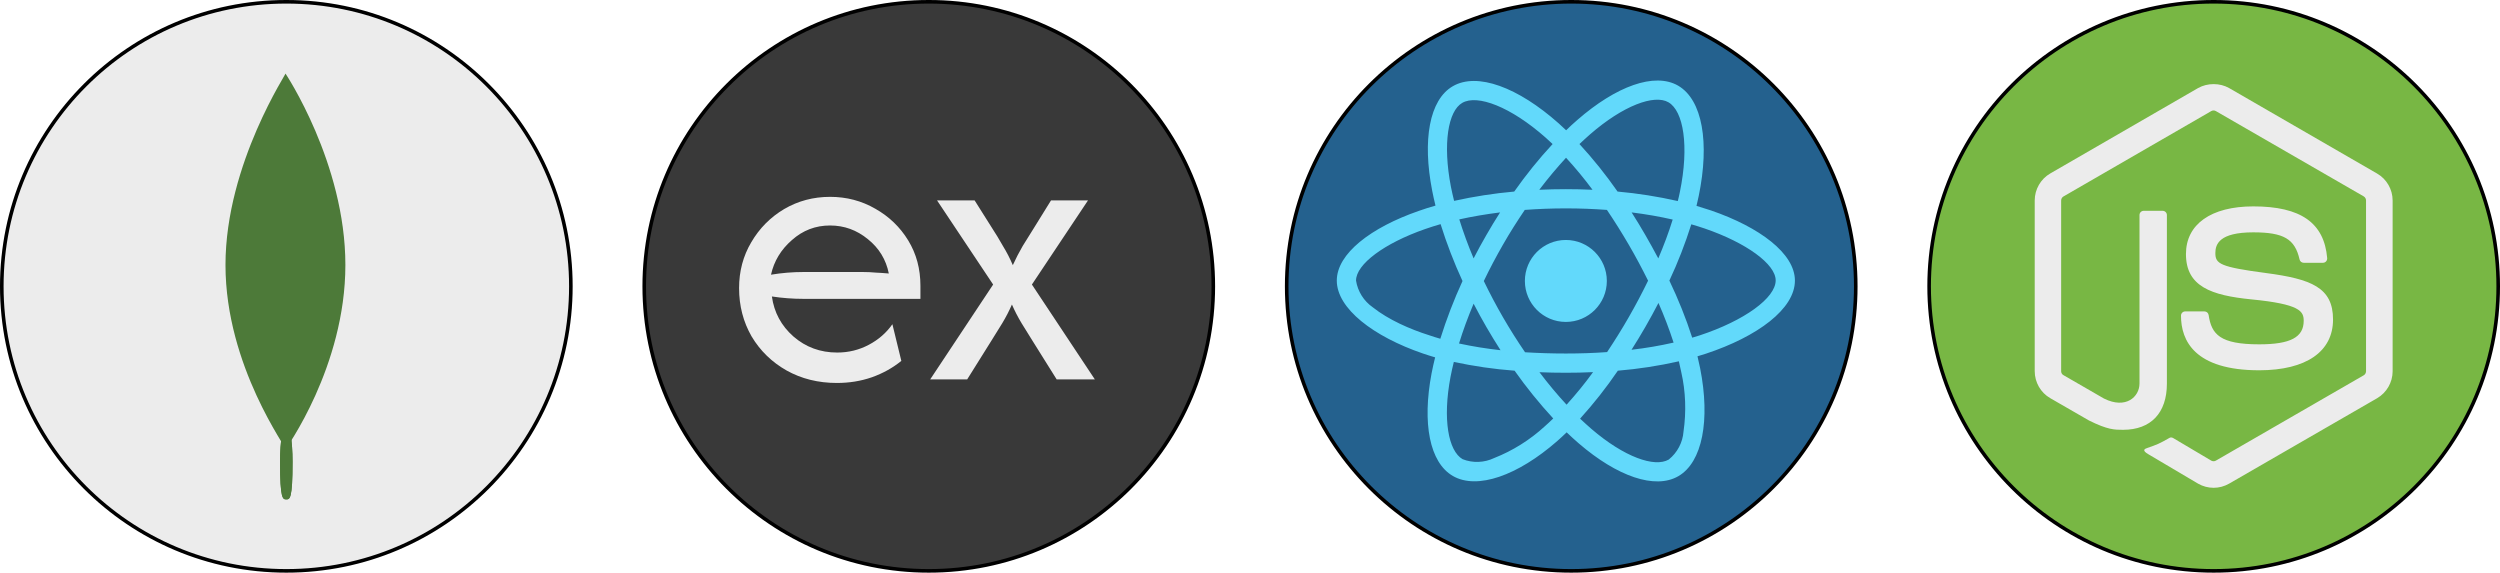
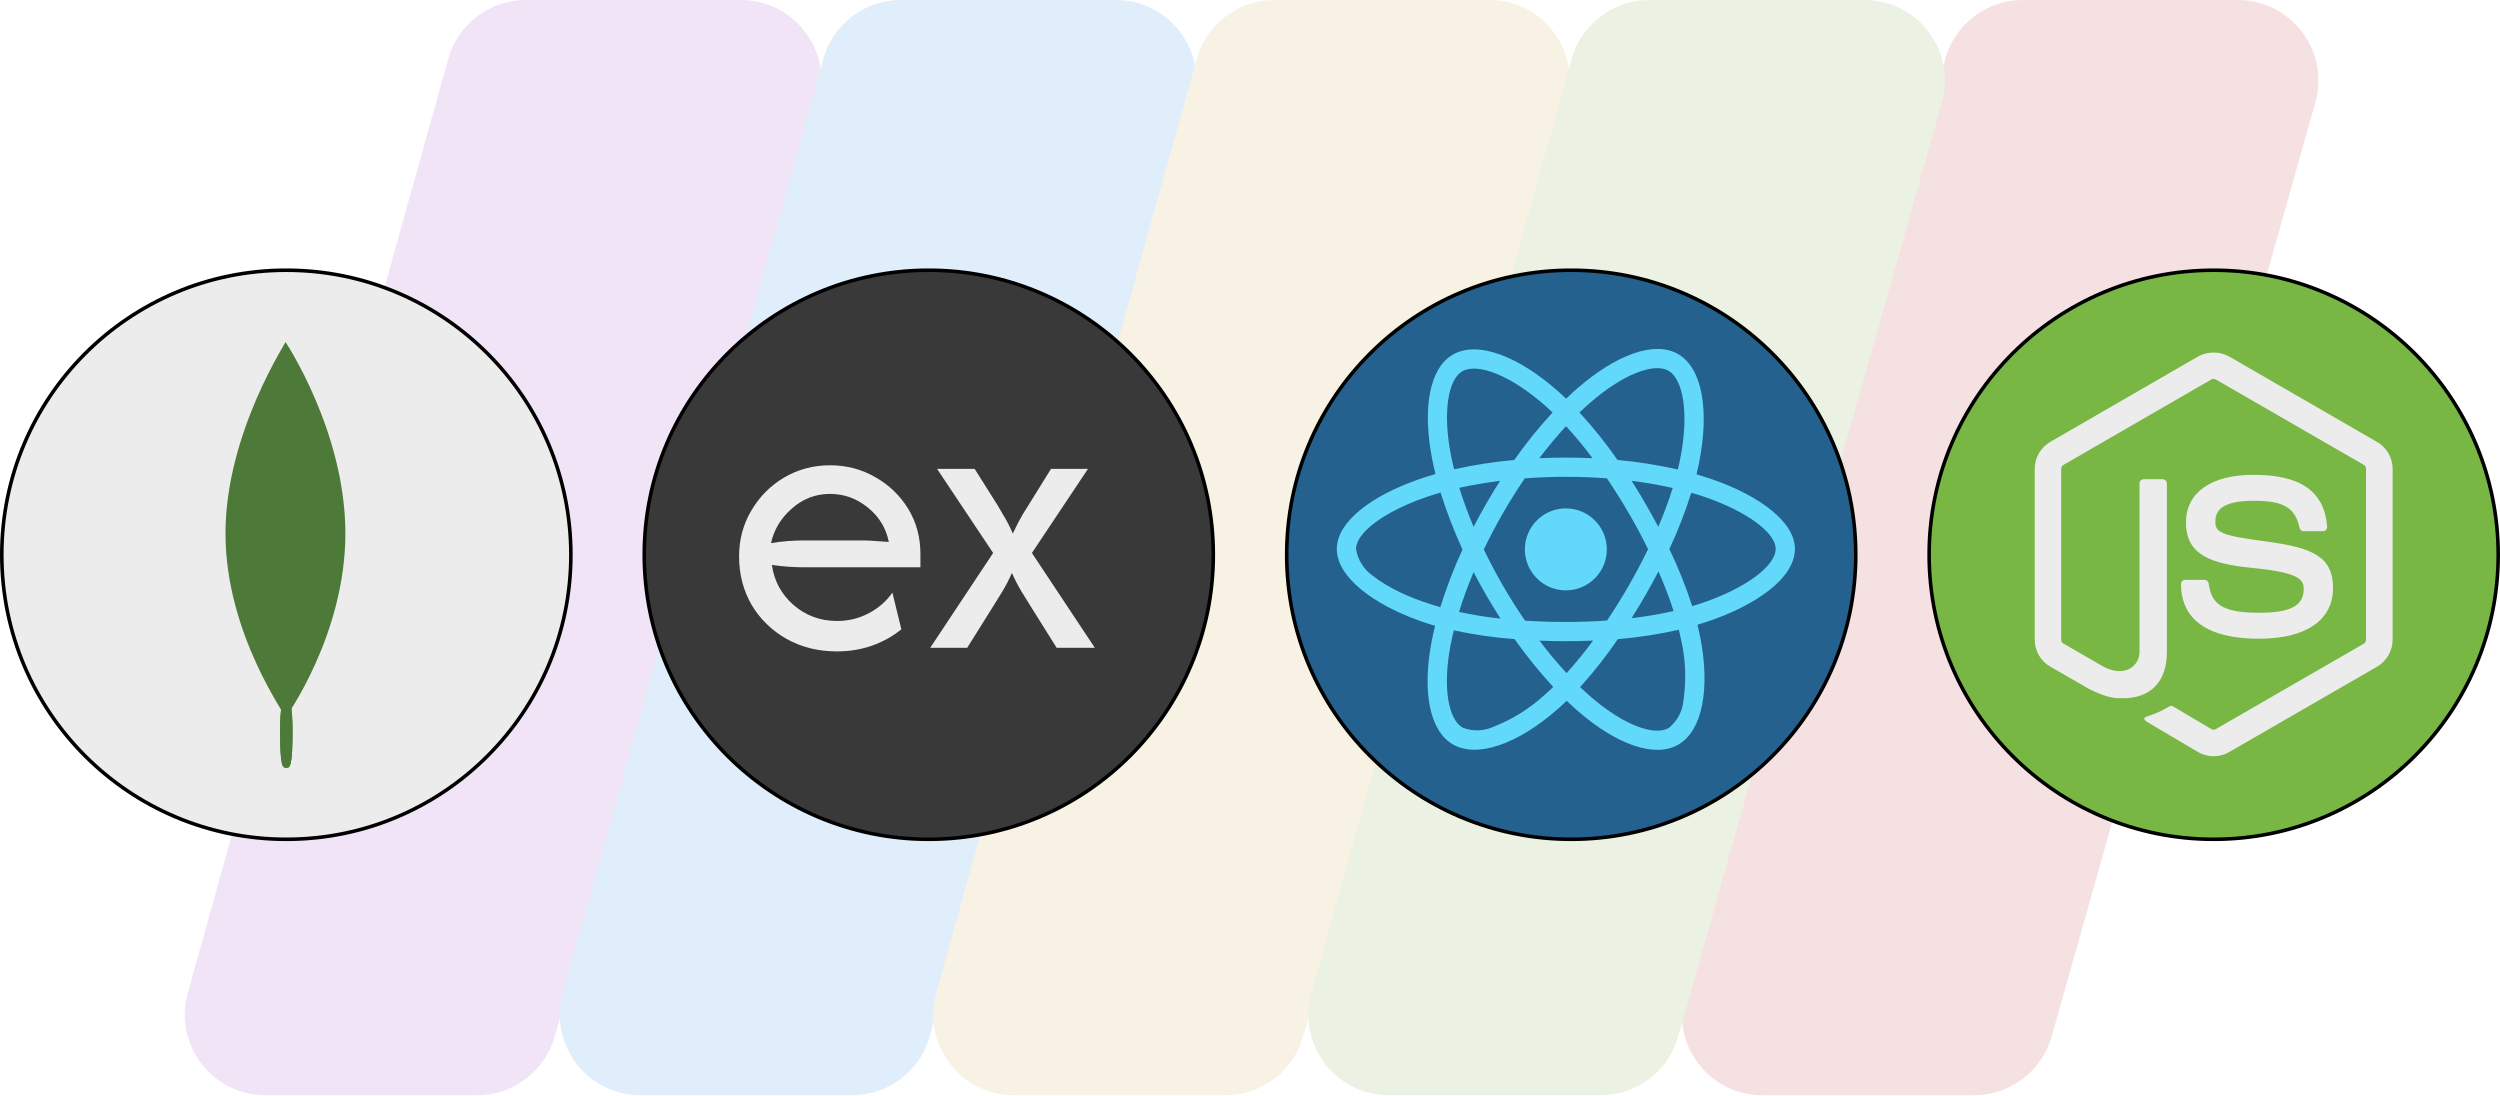
- <svg xmlns="http://www.w3.org/2000/svg" width="1397" height="320" viewBox="0 0 1397 320" fill="none">
-   <circle cx="519" cy="160" r="159" fill="#393939" stroke="black" stroke-width="2" />
-   <path d="M467.667 214C457.222 214 447.833 211.667 439.5 207C431.278 202.333 424.778 196 420 188C415.333 179.889 413 170.889 413 161C413 151.556 415.278 143 419.833 135.333C424.389 127.556 430.5 121.389 438.167 116.833C445.944 112.278 454.5 110 463.833 110C473.056 110 481.5 112.222 489.167 116.667C496.833 121 502.944 126.889 507.5 134.333C512.056 141.778 514.333 150.222 514.333 159.667V167H449C446.111 167 443.167 166.889 440.167 166.667C437.167 166.444 434.222 166.111 431.333 165.667C432.556 174.556 436.556 182 443.333 188C450.222 194 458.389 197 467.833 197C474.167 197 480.056 195.556 485.5 192.667C490.944 189.778 495.333 185.944 498.667 181.167L503.667 201.667C498.889 205.556 493.389 208.611 487.167 210.833C481.056 212.944 474.556 214 467.667 214ZM430.833 153.5C436.833 152.5 442.889 152 449 152H482.167C484.611 152 487 152.111 489.333 152.333C491.778 152.444 494.222 152.611 496.667 152.833C495.111 145.056 491.222 138.667 485 133.667C478.778 128.556 471.722 126 463.833 126C455.722 126 448.611 128.722 442.5 134.167C436.389 139.5 432.5 145.944 430.833 153.5ZM519.797 212L554.964 159L523.63 112H544.63L554.297 127.333C556.408 130.556 558.464 133.944 560.464 137.5C562.575 140.944 564.408 144.5 565.964 148.167C567.63 144.5 569.464 140.944 571.464 137.5C573.575 134.056 575.686 130.667 577.797 127.333L587.297 112H607.964L576.63 159L611.797 212H590.464L576.797 190.167C574.797 186.944 572.797 183.722 570.797 180.5C568.797 177.167 567.019 173.722 565.464 170.167C563.908 173.722 562.13 177.167 560.13 180.5C558.13 183.722 556.13 186.944 554.13 190.167L540.464 212H519.797Z" fill="#ECECEC" />
-   <circle cx="1237" cy="160" r="159" fill="#78B744" stroke="black" stroke-width="2" />
-   <path d="M1236.96 272.582C1233.96 272.582 1230.91 271.776 1228.27 270.254L1200.65 253.916C1196.53 251.588 1198.55 250.783 1199.89 250.335C1205.4 248.41 1206.52 248.007 1212.38 244.65C1213.01 244.292 1213.81 244.426 1214.44 244.829L1235.66 257.408C1236.42 257.855 1237.49 257.855 1238.21 257.408L1320.89 209.69C1321.65 209.243 1322.14 208.347 1322.14 207.452V112.018C1322.14 111.078 1321.65 110.227 1320.84 109.735L1238.21 62.063C1237.45 61.615 1236.42 61.615 1235.66 62.063L1153.07 109.78C1152.26 110.227 1151.77 111.123 1151.77 112.063V207.452C1151.77 208.347 1152.26 209.243 1153.07 209.646L1175.72 222.716C1188.03 228.849 1195.55 221.642 1195.55 214.346V120.165C1195.55 118.822 1196.62 117.792 1197.97 117.792H1208.44C1209.74 117.792 1210.86 118.822 1210.86 120.165V214.39C1210.86 230.774 1201.91 240.174 1186.37 240.174C1181.58 240.174 1177.82 240.174 1167.35 234.981L1145.68 222.493C1140.31 219.404 1137 213.63 1137 207.407V112.018C1137 105.841 1140.31 100.022 1145.68 96.933L1228.27 49.216C1233.51 46.261 1240.45 46.261 1245.64 49.216L1328.32 96.978C1333.69 100.066 1337 105.841 1337 112.063V207.452C1337 213.63 1333.69 219.404 1328.32 222.537L1245.64 270.254C1243 271.776 1240 272.582 1236.96 272.582ZM1303.7 178.535C1303.7 160.675 1291.61 155.93 1266.23 152.573C1240.54 149.171 1237.94 147.425 1237.94 141.427C1237.94 136.458 1240.13 129.834 1259.16 129.834C1276.12 129.834 1282.39 133.504 1284.99 144.963C1285.21 146.038 1286.19 146.843 1287.31 146.843H1298.06C1298.73 146.843 1299.35 146.575 1299.8 146.082C1300.25 145.59 1300.47 144.919 1300.43 144.247C1298.77 124.507 1285.66 115.33 1259.16 115.33C1235.57 115.33 1221.51 125.268 1221.51 141.964C1221.51 160.048 1235.52 165.062 1258.13 167.3C1285.21 169.941 1287.31 173.925 1287.31 179.252C1287.31 188.473 1279.88 192.412 1262.47 192.412C1240.58 192.412 1235.79 186.906 1234.18 176.029C1234 174.865 1233.02 174.014 1231.81 174.014H1221.11C1219.77 174.014 1218.74 175.089 1218.74 176.387C1218.74 190.308 1226.3 206.915 1262.51 206.915C1288.66 206.87 1303.7 196.53 1303.7 178.535Z" fill="#ECECEC" />
-   <circle cx="878" cy="160" r="159" fill="#24618E" stroke="black" stroke-width="2" />
-   <path d="M956.1 117.594C953.4 116.694 950.7 115.844 948 115.044C948.45 113.194 948.85 111.344 949.25 109.494C955.4 79.694 951.35 55.744 937.7 47.844C924.55 40.294 903.1 48.144 881.4 67.044C879.25 68.894 877.15 70.844 875.15 72.794C873.8 71.494 872.4 70.194 871 68.944C848.25 48.744 825.45 40.244 811.8 48.194C798.7 55.794 794.8 78.344 800.3 106.544C800.85 109.344 801.45 112.094 802.15 114.894C798.95 115.794 795.8 116.794 792.85 117.844C766.15 127.094 747 141.694 747 156.794C747 172.394 767.4 188.044 795.15 197.544C797.4 198.294 799.65 199.044 801.95 199.694C801.2 202.694 800.55 205.644 799.95 208.694C794.7 236.444 798.8 258.444 811.9 265.994C825.4 273.794 848.1 265.794 870.2 246.444C871.95 244.894 873.7 243.294 875.45 241.594C877.65 243.744 879.95 245.794 882.25 247.794C903.65 266.194 924.8 273.644 937.85 266.094C951.35 258.294 955.75 234.644 950.05 205.844C949.6 203.644 949.1 201.394 948.55 199.094C950.15 198.644 951.7 198.144 953.25 197.644C982.1 188.094 1003 172.644 1003 156.794C1003 141.644 983.3 126.944 956.1 117.594ZM888.45 75.144C907.05 58.944 924.4 52.594 932.3 57.144C940.75 61.994 944 81.594 938.7 107.344C938.35 109.044 938 110.694 937.55 112.344C926.45 109.844 915.2 108.044 903.9 107.044C897.4 97.744 890.3 88.844 882.6 80.494C884.55 78.644 886.45 76.894 888.45 75.144ZM830.6 182.744C833.15 187.094 835.75 191.444 838.5 195.694C830.7 194.844 822.95 193.594 815.3 191.944C817.5 184.744 820.25 177.294 823.45 169.694C825.75 174.094 828.1 178.444 830.6 182.744ZM815.45 122.594C822.65 120.994 830.3 119.694 838.25 118.694C835.6 122.844 833 127.094 830.55 131.394C828.1 135.644 825.7 139.994 823.45 144.394C820.3 136.944 817.65 129.644 815.45 122.594ZM829.15 157.044C832.45 150.144 836.05 143.394 839.85 136.744C843.65 130.094 847.75 123.644 852.05 117.294C859.55 116.744 867.2 116.444 875 116.444C882.8 116.444 890.5 116.744 897.95 117.294C902.2 123.594 906.25 130.044 910.1 136.644C913.95 143.244 917.55 149.994 920.95 156.844C917.6 163.744 914 170.544 910.15 177.244C906.35 183.894 902.3 190.344 898.05 196.744C890.6 197.294 882.85 197.544 875 197.544C867.15 197.544 859.55 197.294 852.2 196.844C847.85 190.494 843.75 183.994 839.9 177.344C836.05 170.694 832.5 163.944 829.15 157.044ZM919.45 182.644C922 178.244 924.4 173.794 926.75 169.294C929.95 176.544 932.75 183.894 935.2 191.444C927.45 193.194 919.6 194.544 911.7 195.444C914.4 191.244 916.95 186.944 919.45 182.644ZM926.65 144.394C924.3 139.994 921.9 135.594 919.4 131.294C916.95 127.044 914.4 122.844 911.75 118.694C919.8 119.694 927.5 121.044 934.7 122.694C932.4 130.094 929.7 137.294 926.65 144.394ZM875.1 88.144C880.35 93.844 885.3 99.844 889.9 106.044C880 105.594 870.05 105.594 860.15 106.044C865.05 99.594 870.1 93.594 875.1 88.144ZM817.1 57.494C825.5 52.594 844.15 59.594 863.8 76.994C865.05 78.094 866.3 79.294 867.6 80.494C859.85 88.844 852.7 97.744 846.15 107.044C834.85 108.044 823.65 109.794 812.55 112.244C811.9 109.694 811.35 107.094 810.8 104.494C806.1 80.294 809.2 62.044 817.1 57.494ZM804.85 189.294C802.75 188.694 800.7 188.044 798.65 187.344C788 183.994 775.9 178.694 767.15 171.744C762.1 168.244 758.7 162.844 757.75 156.794C757.75 147.644 773.55 135.944 796.35 127.994C799.2 126.994 802.1 126.094 805 125.244C808.4 136.094 812.5 146.744 817.25 157.044C812.45 167.494 808.3 178.294 804.85 189.294ZM863.15 238.294C854.9 245.844 845.35 251.844 834.95 255.944C829.4 258.594 823 258.844 817.3 256.594C809.35 251.994 806.05 234.344 810.55 210.594C811.1 207.794 811.7 204.994 812.4 202.244C823.6 204.644 834.9 206.294 846.35 207.144C852.95 216.494 860.2 225.444 867.95 233.844C866.35 235.394 864.75 236.894 863.15 238.294ZM875.4 226.144C870.3 220.644 865.2 214.544 860.25 207.994C865.05 208.194 870 208.294 875 208.294C880.15 208.294 885.2 208.194 890.2 207.944C885.6 214.294 880.65 220.344 875.4 226.144ZM940.75 241.144C940.3 247.244 937.3 252.944 932.5 256.794C924.55 261.394 907.6 255.394 889.3 239.694C887.2 237.894 885.1 235.944 882.95 233.944C890.6 225.494 897.65 216.544 904.05 207.144C915.5 206.194 926.9 204.444 938.15 201.894C938.65 203.944 939.1 205.994 939.5 207.994C941.95 218.794 942.35 230.044 940.75 241.144ZM949.85 187.394C948.45 187.844 947.05 188.294 945.6 188.694C942.1 177.794 937.8 167.144 932.85 156.794C937.65 146.594 941.7 136.094 945.1 125.344C947.7 126.094 950.2 126.894 952.6 127.694C975.9 135.694 992.25 147.594 992.25 156.694C992.25 166.494 974.8 179.144 949.85 187.394ZM875 179.894C887.65 179.894 897.9 169.644 897.9 156.994C897.9 144.344 887.65 134.094 875 134.094C862.35 134.094 852.1 144.344 852.1 156.994C852.1 169.644 862.35 179.894 875 179.894Z" fill="#62D9FB" />
-   <circle cx="160" cy="160" r="159" fill="#ECECEC" stroke="black" stroke-width="2" />
-   <path d="M193 148.056C193 204.941 159.5 251.056 159.5 251.056C161 251.056 126 204.941 126 148.056C126 91.17 161.5 39.056 159.5 41.056C159.5 41.056 193 91.17 193 148.056Z" fill="#4D7A39" />
-   <path d="M163.484 258.056C163.484 279.056 161.917 279.056 159.984 279.056C158.051 279.056 156.484 279.056 156.484 258.056C156.484 246.458 158.051 237.056 159.984 237.056C161.917 237.056 163.484 246.458 163.484 258.056Z" fill="#4D7A39" />
-   <path d="M163.484 258.056C163.484 279.056 161.917 279.056 159.984 279.056C158.051 279.056 156.484 279.056 156.484 258.056C156.484 246.458 158.051 237.056 159.984 237.056C161.917 237.056 163.484 246.458 163.484 258.056Z" fill="#4D7A39" />
+ <svg xmlns="http://www.w3.org/2000/svg" width="1397" height="612" viewBox="0 0 1397 612" fill="none">
+   <g opacity="0.25">
+     <path d="M1086.99 32.914C1092.41 13.458 1110.14 0 1130.33 0H1250.54C1280.37 0 1301.95 28.511 1293.84 57.226L1146.47 579.226C1141 598.613 1123.31 612 1103.17 612H984.787C955.009 612 933.443 583.597 941.44 554.914L1086.99 32.914Z" fill="#DA888A" />
+     <path d="M250.463 32.914C255.888 13.458 273.612 0 293.81 0H414.013C443.851 0 465.427 28.511 457.32 57.226L309.95 579.226C304.477 598.613 286.786 612 266.642 612H148.264C118.486 612 96.919 583.597 104.917 554.914L250.463 32.914Z" fill="#C893DF" />
+     <path d="M460.022 32.914C465.447 13.458 483.17 0 503.369 0H623.571C653.41 0 674.986 28.511 666.879 57.226L519.508 579.226C514.035 598.613 496.345 612 476.201 612H357.822C328.044 612 306.478 583.597 314.476 554.914L460.022 32.914Z" fill="#84BCEE" />
+     <path d="M668.725 32.914C674.15 13.458 691.874 0 712.072 0H832.274C862.113 0 883.689 28.511 875.582 57.226L728.211 579.226C722.738 598.613 705.048 612 684.904 612H566.525C536.748 612 515.181 583.597 523.179 554.914L668.725 32.914Z" fill="#E5CC95" />
+     <path d="M878.284 32.914C883.709 13.458 901.432 0 921.63 0H1041.83C1071.67 0 1093.25 28.511 1085.14 57.226L937.77 579.226C932.297 598.613 914.607 612 894.463 612H776.084C746.306 612 724.74 583.597 732.737 554.914L878.284 32.914Z" fill="#AECB92" />
+   </g>
+   <circle cx="519" cy="310" r="159" fill="#393939" stroke="black" stroke-width="2" />
+   <path d="M467.667 364C457.222 364 447.833 361.667 439.5 357C431.278 352.333 424.778 346 420 338C415.333 329.889 413 320.889 413 311C413 301.556 415.278 293 419.833 285.333C424.389 277.556 430.5 271.389 438.167 266.833C445.944 262.278 454.5 260 463.833 260C473.056 260 481.5 262.222 489.167 266.667C496.833 271 502.944 276.889 507.5 284.333C512.056 291.778 514.333 300.222 514.333 309.667V317H449C446.111 317 443.167 316.889 440.167 316.667C437.167 316.444 434.222 316.111 431.333 315.667C432.556 324.556 436.556 332 443.333 338C450.222 344 458.389 347 467.833 347C474.167 347 480.056 345.556 485.5 342.667C490.944 339.778 495.333 335.944 498.667 331.167L503.667 351.667C498.889 355.556 493.389 358.611 487.167 360.833C481.056 362.944 474.556 364 467.667 364ZM430.833 303.5C436.833 302.5 442.889 302 449 302H482.167C484.611 302 487 302.111 489.333 302.333C491.778 302.444 494.222 302.611 496.667 302.833C495.111 295.056 491.222 288.667 485 283.667C478.778 278.556 471.722 276 463.833 276C455.722 276 448.611 278.722 442.5 284.167C436.389 289.5 432.5 295.944 430.833 303.5ZM519.797 362L554.964 309L523.63 262H544.63L554.297 277.333C556.408 280.556 558.464 283.944 560.464 287.5C562.575 290.944 564.408 294.5 565.964 298.167C567.63 294.5 569.464 290.944 571.464 287.5C573.575 284.056 575.686 280.667 577.797 277.333L587.297 262H607.964L576.63 309L611.797 362H590.464L576.797 340.167C574.797 336.944 572.797 333.722 570.797 330.5C568.797 327.167 567.019 323.722 565.464 320.167C563.908 323.722 562.13 327.167 560.13 330.5C558.13 333.722 556.13 336.944 554.13 340.167L540.464 362H519.797Z" fill="#ECECEC" />
+   <circle cx="1237" cy="310" r="159" fill="#78B744" stroke="black" stroke-width="2" />
+   <path d="M1236.96 422.582C1233.96 422.582 1230.91 421.776 1228.27 420.254L1200.65 403.916C1196.53 401.588 1198.55 400.783 1199.89 400.335C1205.4 398.41 1206.52 398.007 1212.38 394.65C1213.01 394.292 1213.81 394.426 1214.44 394.829L1235.66 407.408C1236.42 407.855 1237.49 407.855 1238.21 407.408L1320.89 359.69C1321.65 359.243 1322.14 358.347 1322.14 357.452V262.018C1322.14 261.078 1321.65 260.227 1320.84 259.735L1238.21 212.063C1237.45 211.615 1236.42 211.615 1235.66 212.063L1153.07 259.78C1152.26 260.227 1151.77 261.123 1151.77 262.063V357.452C1151.77 358.347 1152.26 359.243 1153.07 359.646L1175.72 372.716C1188.03 378.849 1195.55 371.642 1195.55 364.346V270.165C1195.55 268.822 1196.62 267.792 1197.97 267.792H1208.44C1209.74 267.792 1210.86 268.822 1210.86 270.165V364.39C1210.86 380.774 1201.91 390.174 1186.37 390.174C1181.58 390.174 1177.82 390.174 1167.35 384.981L1145.68 372.493C1140.31 369.404 1137 363.63 1137 357.407V262.018C1137 255.841 1140.31 250.022 1145.68 246.933L1228.27 199.216C1233.51 196.261 1240.45 196.261 1245.64 199.216L1328.32 246.978C1333.69 250.066 1337 255.841 1337 262.063V357.452C1337 363.63 1333.69 369.404 1328.32 372.537L1245.64 420.254C1243 421.776 1240 422.582 1236.96 422.582ZM1303.7 328.535C1303.7 310.675 1291.61 305.93 1266.23 302.573C1240.54 299.171 1237.94 297.425 1237.94 291.427C1237.94 286.458 1240.13 279.834 1259.16 279.834C1276.12 279.834 1282.39 283.504 1284.99 294.963C1285.21 296.038 1286.19 296.843 1287.31 296.843H1298.06C1298.73 296.843 1299.35 296.575 1299.8 296.082C1300.25 295.59 1300.47 294.919 1300.43 294.247C1298.77 274.507 1285.66 265.33 1259.16 265.33C1235.57 265.33 1221.51 275.268 1221.51 291.964C1221.51 310.048 1235.52 315.062 1258.13 317.3C1285.21 319.941 1287.31 323.925 1287.31 329.252C1287.31 338.473 1279.88 342.412 1262.47 342.412C1240.58 342.412 1235.79 336.906 1234.18 326.029C1234 324.865 1233.02 324.014 1231.81 324.014H1221.11C1219.77 324.014 1218.74 325.089 1218.74 326.387C1218.74 340.308 1226.3 356.915 1262.51 356.915C1288.66 356.87 1303.7 346.53 1303.7 328.535Z" fill="#ECECEC" />
+   <circle cx="878" cy="310" r="159" fill="#24618E" stroke="black" stroke-width="2" />
+   <path d="M956.1 267.594C953.4 266.694 950.7 265.844 948 265.044C948.45 263.194 948.85 261.344 949.25 259.494C955.4 229.694 951.35 205.744 937.7 197.844C924.55 190.294 903.1 198.144 881.4 217.044C879.25 218.894 877.15 220.844 875.15 222.794C873.8 221.494 872.4 220.194 871 218.944C848.25 198.744 825.45 190.244 811.8 198.194C798.7 205.794 794.8 228.344 800.3 256.544C800.85 259.344 801.45 262.094 802.15 264.894C798.95 265.794 795.8 266.794 792.85 267.844C766.15 277.094 747 291.694 747 306.794C747 322.394 767.4 338.044 795.15 347.544C797.4 348.294 799.65 349.044 801.95 349.694C801.2 352.694 800.55 355.644 799.95 358.694C794.7 386.444 798.8 408.444 811.9 415.994C825.4 423.794 848.1 415.794 870.2 396.444C871.95 394.894 873.7 393.294 875.45 391.594C877.65 393.744 879.95 395.794 882.25 397.794C903.65 416.194 924.8 423.644 937.85 416.094C951.35 408.294 955.75 384.644 950.05 355.844C949.6 353.644 949.1 351.394 948.55 349.094C950.15 348.644 951.7 348.144 953.25 347.644C982.1 338.094 1003 322.644 1003 306.794C1003 291.644 983.3 276.944 956.1 267.594ZM888.45 225.144C907.05 208.944 924.4 202.594 932.3 207.144C940.75 211.994 944 231.594 938.7 257.344C938.35 259.044 938 260.694 937.55 262.344C926.45 259.844 915.2 258.044 903.9 257.044C897.4 247.744 890.3 238.844 882.6 230.494C884.55 228.644 886.45 226.894 888.45 225.144ZM830.6 332.744C833.15 337.094 835.75 341.444 838.5 345.694C830.7 344.844 822.95 343.594 815.3 341.944C817.5 334.744 820.25 327.294 823.45 319.694C825.75 324.094 828.1 328.444 830.6 332.744ZM815.45 272.594C822.65 270.994 830.3 269.694 838.25 268.694C835.6 272.844 833 277.094 830.55 281.394C828.1 285.644 825.7 289.994 823.45 294.394C820.3 286.944 817.65 279.644 815.45 272.594ZM829.15 307.044C832.45 300.144 836.05 293.394 839.85 286.744C843.65 280.094 847.75 273.644 852.05 267.294C859.55 266.744 867.2 266.444 875 266.444C882.8 266.444 890.5 266.744 897.95 267.294C902.2 273.594 906.25 280.044 910.1 286.644C913.95 293.244 917.55 299.994 920.95 306.844C917.6 313.744 914 320.544 910.15 327.244C906.35 333.894 902.3 340.344 898.05 346.744C890.6 347.294 882.85 347.544 875 347.544C867.15 347.544 859.55 347.294 852.2 346.844C847.85 340.494 843.75 333.994 839.9 327.344C836.05 320.694 832.5 313.944 829.15 307.044ZM919.45 332.644C922 328.244 924.4 323.794 926.75 319.294C929.95 326.544 932.75 333.894 935.2 341.444C927.45 343.194 919.6 344.544 911.7 345.444C914.4 341.244 916.95 336.944 919.45 332.644ZM926.65 294.394C924.3 289.994 921.9 285.594 919.4 281.294C916.95 277.044 914.4 272.844 911.75 268.694C919.8 269.694 927.5 271.044 934.7 272.694C932.4 280.094 929.7 287.294 926.65 294.394ZM875.1 238.144C880.35 243.844 885.3 249.844 889.9 256.044C880 255.594 870.05 255.594 860.15 256.044C865.05 249.594 870.1 243.594 875.1 238.144ZM817.1 207.494C825.5 202.594 844.15 209.594 863.8 226.994C865.05 228.094 866.3 229.294 867.6 230.494C859.85 238.844 852.7 247.744 846.15 257.044C834.85 258.044 823.65 259.794 812.55 262.244C811.9 259.694 811.35 257.094 810.8 254.494C806.1 230.294 809.2 212.044 817.1 207.494ZM804.85 339.294C802.75 338.694 800.7 338.044 798.65 337.344C788 333.994 775.9 328.694 767.15 321.744C762.1 318.244 758.7 312.844 757.75 306.794C757.75 297.644 773.55 285.944 796.35 277.994C799.2 276.994 802.1 276.094 805 275.244C808.4 286.094 812.5 296.744 817.25 307.044C812.45 317.494 808.3 328.294 804.85 339.294ZM863.15 388.294C854.9 395.844 845.35 401.844 834.95 405.944C829.4 408.594 823 408.844 817.3 406.594C809.35 401.994 806.05 384.344 810.55 360.594C811.1 357.794 811.7 354.994 812.4 352.244C823.6 354.644 834.9 356.294 846.35 357.144C852.95 366.494 860.2 375.444 867.95 383.844C866.35 385.394 864.75 386.894 863.15 388.294ZM875.4 376.144C870.3 370.644 865.2 364.544 860.25 357.994C865.05 358.194 870 358.294 875 358.294C880.15 358.294 885.2 358.194 890.2 357.944C885.6 364.294 880.65 370.344 875.4 376.144ZM940.75 391.144C940.3 397.244 937.3 402.944 932.5 406.794C924.55 411.394 907.6 405.394 889.3 389.694C887.2 387.894 885.1 385.944 882.95 383.944C890.6 375.494 897.65 366.544 904.05 357.144C915.5 356.194 926.9 354.444 938.15 351.894C938.65 353.944 939.1 355.994 939.5 357.994C941.95 368.794 942.35 380.044 940.75 391.144ZM949.85 337.394C948.45 337.844 947.05 338.294 945.6 338.694C942.1 327.794 937.8 317.144 932.85 306.794C937.65 296.594 941.7 286.094 945.1 275.344C947.7 276.094 950.2 276.894 952.6 277.694C975.9 285.694 992.25 297.594 992.25 306.694C992.25 316.494 974.8 329.144 949.85 337.394ZM875 329.894C887.65 329.894 897.9 319.644 897.9 306.994C897.9 294.344 887.65 284.094 875 284.094C862.35 284.094 852.1 294.344 852.1 306.994C852.1 319.644 862.35 329.894 875 329.894Z" fill="#62D9FB" />
+   <circle cx="160" cy="310" r="159" fill="#ECECEC" stroke="black" stroke-width="2" />
+   <path d="M193 298.056C193 354.941 159.5 401.056 159.5 401.056C161 401.056 126 354.941 126 298.056C126 241.17 161.5 189.056 159.5 191.056C159.5 191.056 193 241.17 193 298.056Z" fill="#4D7A39" />
+   <path d="M163.484 408.056C163.484 429.056 161.917 429.056 159.984 429.056C158.051 429.056 156.484 429.056 156.484 408.056C156.484 396.458 158.051 387.056 159.984 387.056C161.917 387.056 163.484 396.458 163.484 408.056Z" fill="#4D7A39" />
+   <path d="M163.484 408.056C163.484 429.056 161.917 429.056 159.984 429.056C158.051 429.056 156.484 429.056 156.484 408.056C156.484 396.458 158.051 387.056 159.984 387.056C161.917 387.056 163.484 396.458 163.484 408.056Z" fill="#4D7A39" />
</svg>
